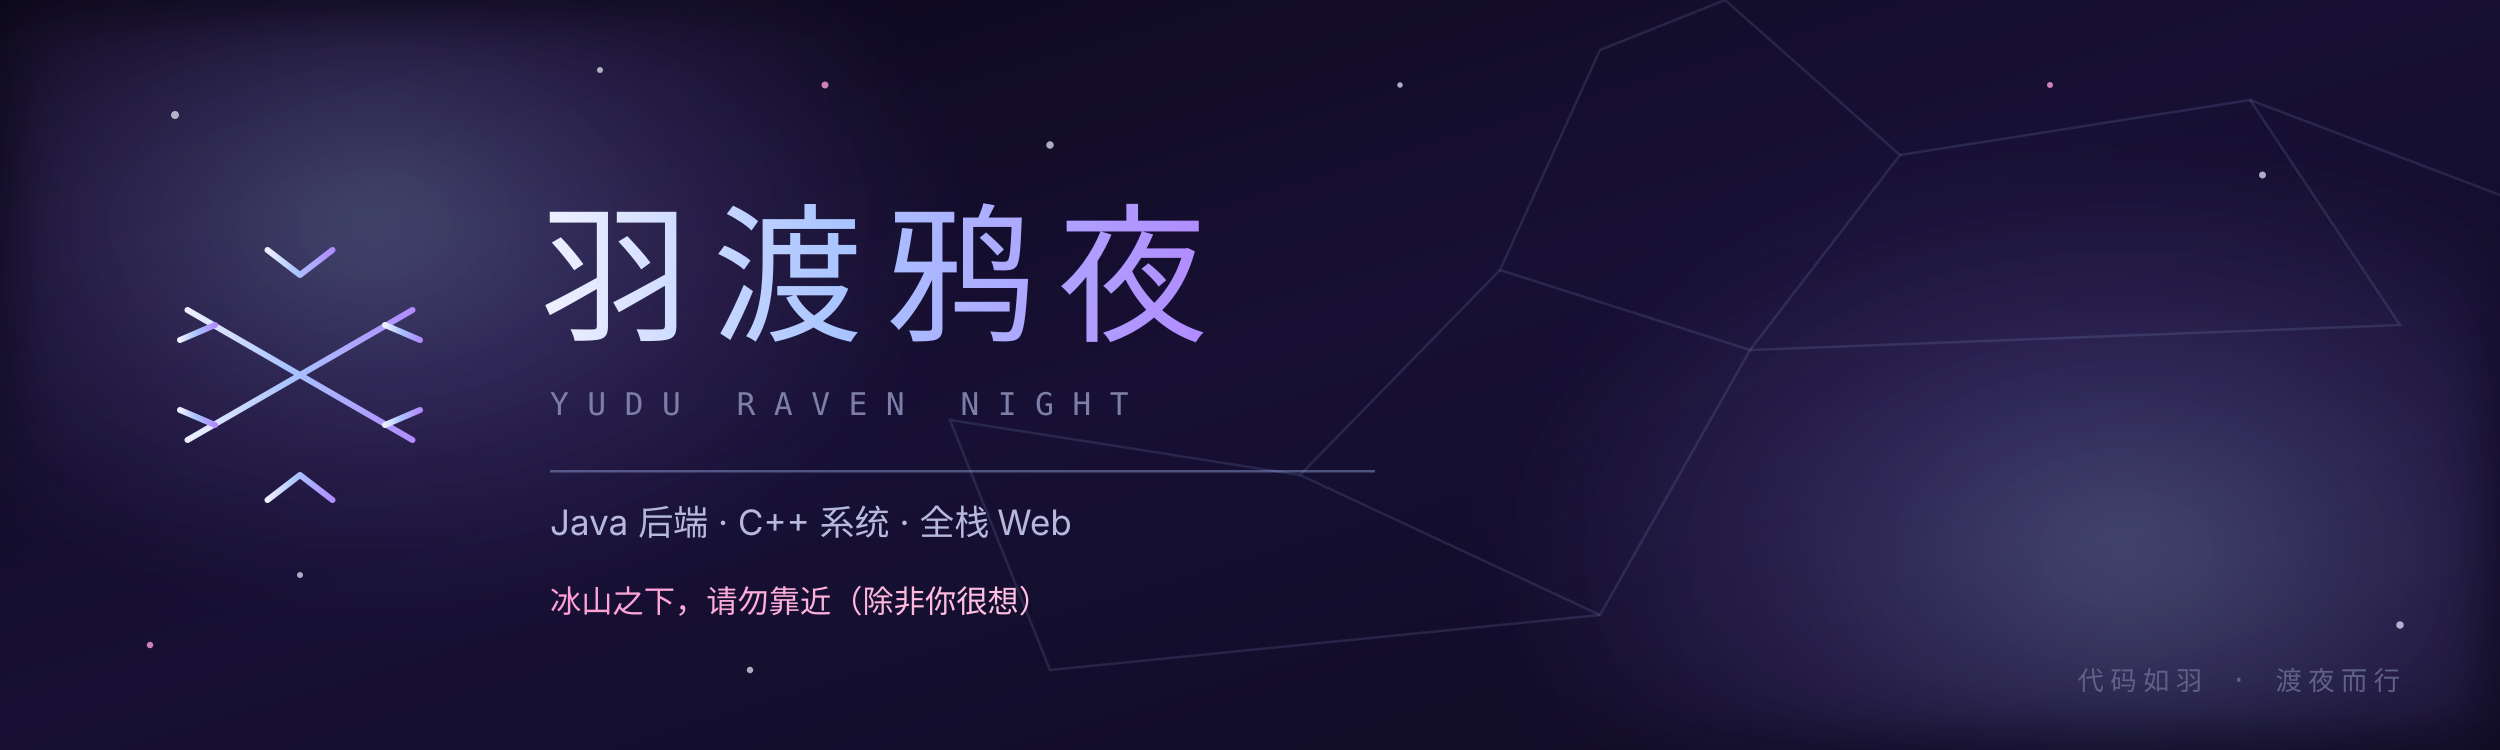
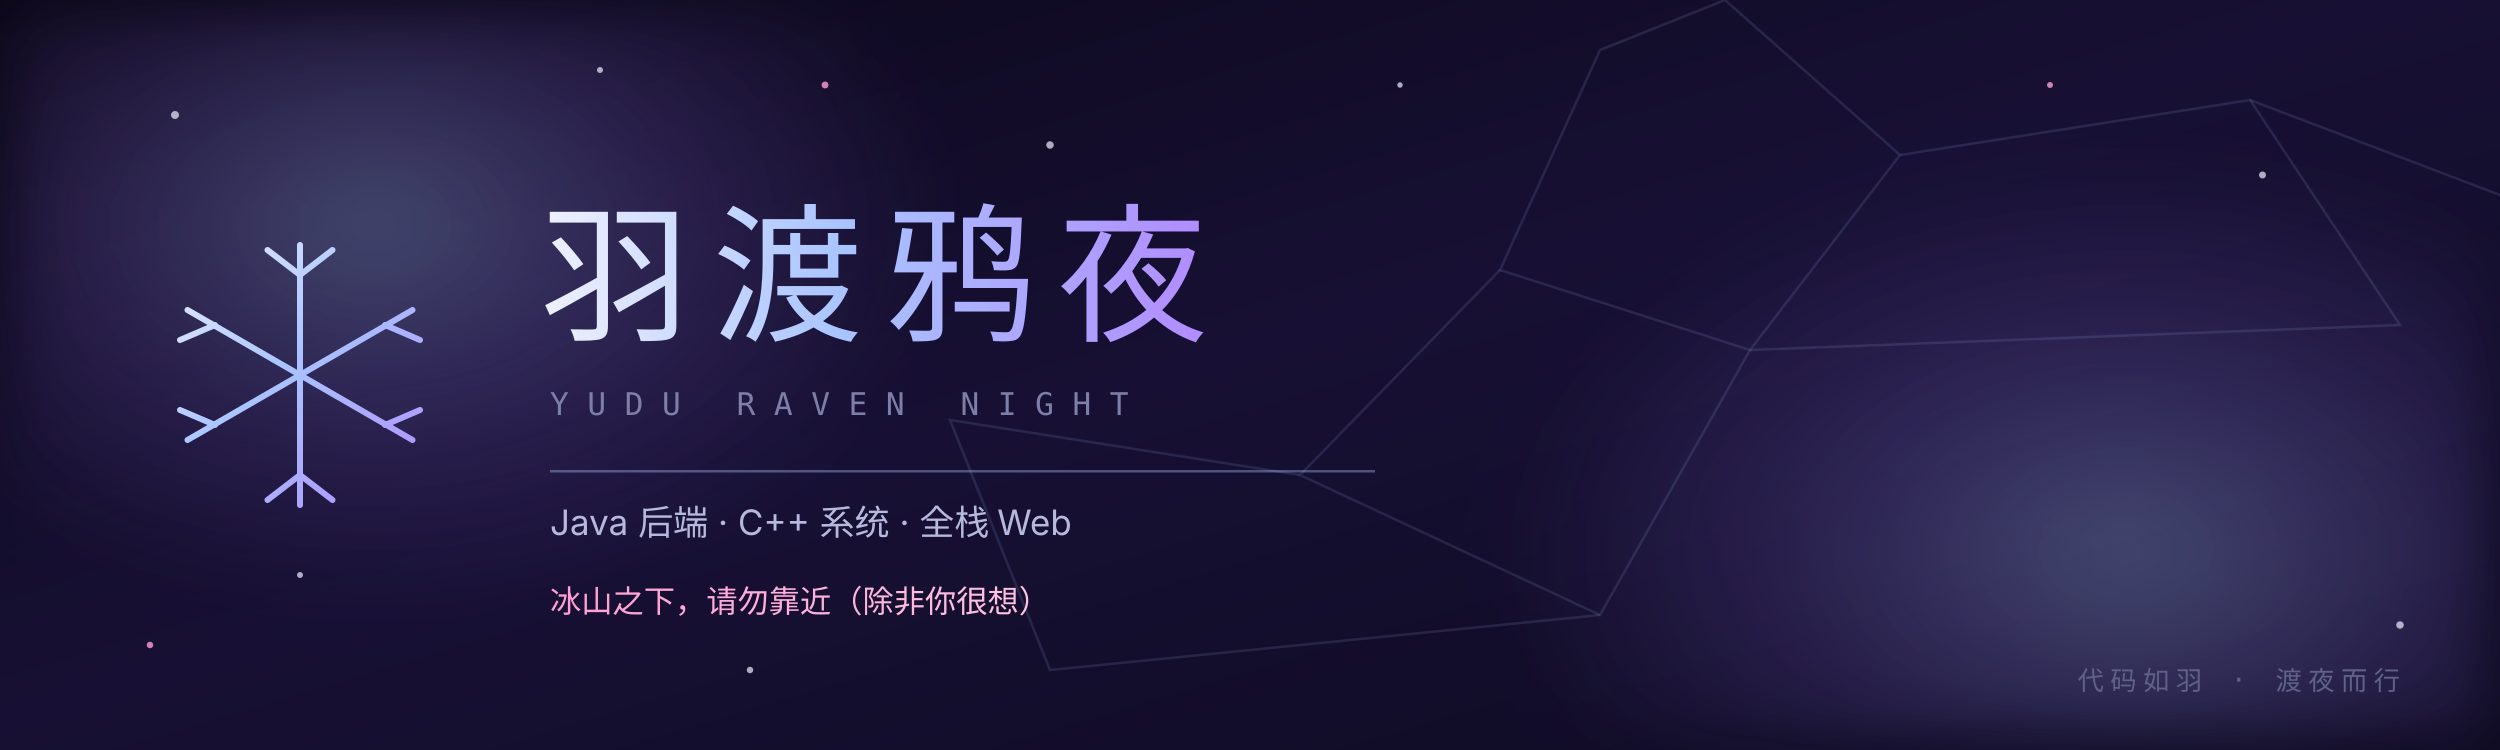
<svg xmlns="http://www.w3.org/2000/svg" viewBox="0 0 1000 300" width="1000" height="300" role="img" aria-label="羽渡鸦夜 · Yudu Raven Night">
  <defs>
    <linearGradient id="bg" x1="0" y1="0" x2="1" y2="1">
      <stop offset="0%" stop-color="#0b0718" />
      <stop offset="48%" stop-color="#171034" />
      <stop offset="100%" stop-color="#0d0a20" />
    </linearGradient>
    <linearGradient id="ice" x1="0" y1="0" x2="1" y2="0">
      <stop offset="0%" stop-color="#eef0ff" />
      <stop offset="45%" stop-color="#a9c4ff" />
      <stop offset="100%" stop-color="#b18cff" />
    </linearGradient>
    <linearGradient id="warm" x1="0" y1="0" x2="1" y2="0">
      <stop offset="0%" stop-color="#ff9ed4" />
      <stop offset="100%" stop-color="#ffc2e2" />
+     </linearGradient>
+     <linearGradient id="iceEmblem" gradientUnits="userSpaceOnUse" x1="-52" y1="-52" x2="52" y2="52">
+       <stop offset="0%" stop-color="#eef0ff" />
+       <stop offset="45%" stop-color="#a9c4ff" />
+       <stop offset="100%" stop-color="#b18cff" />
    </linearGradient>
    <radialGradient id="halo" cx="50%" cy="50%" r="50%">
      <stop offset="0%" stop-color="#a9c4ff" stop-opacity=".34" />
      <stop offset="60%" stop-color="#9d7bff" stop-opacity=".14" />
      <stop offset="100%" stop-color="#9d7bff" stop-opacity="0" />
    </radialGradient>
    <filter id="soft">
      <feGaussianBlur stdDeviation="16" />
    </filter>
  </defs>
  <rect width="1000" height="300" fill="url(#bg)" />
  <ellipse cx="150" cy="90" rx="230" ry="150" fill="url(#halo)" filter="url(#soft)" />
  <ellipse cx="850" cy="220" rx="250" ry="160" fill="url(#halo)" filter="url(#soft)" />
  <g stroke="#a9c4ff" stroke-opacity=".13" stroke-width="1" fill="none">
    <path d="M690 0 L760 62 L700 140 L600 108 L640 20 Z" />
    <path d="M760 62 L900 40 L960 130 L700 140" />
    <path d="M900 40 L1000 78" />
    <path d="M600 108 L520 190 L640 246 L700 140" />
    <path d="M520 190 L380 168 L420 268 L640 246" />
  </g>
  <g fill="#eef0ff" fill-opacity=".7">
    <circle cx="70" cy="46" r="1.6" />
    <circle cx="240" cy="28" r="1.2" />
    <circle cx="420" cy="58" r="1.5" />
    <circle cx="560" cy="34" r="1.1" />
    <circle cx="905" cy="70" r="1.4" />
    <circle cx="960" cy="250" r="1.5" />
    <circle cx="300" cy="268" r="1.3" />
    <circle cx="120" cy="230" r="1.2" />
  </g>
  <g fill="#ff9ed4" fill-opacity=".8">
    <circle cx="330" cy="34" r="1.4" />
    <circle cx="820" cy="34" r="1.2" />
    <circle cx="60" cy="258" r="1.3" />
  </g>
-   <g transform="translate(120,150)" stroke="url(#ice)" stroke-width="2.4" stroke-linecap="round" fill="none">
-     <path d="M0 -52 V52" />
+   <g transform="translate(120,150)" stroke="url(#iceEmblem)" stroke-width="2.4" stroke-linecap="round" fill="none">
+     <path d="M0 -52 v104" />
    <path d="M-45 -26 L45 26" />
    <path d="M45 -26 L-45 26" />
    <path d="M0 -40 L-13 -50 M0 -40 L13 -50" />
    <path d="M0 40 L-13 50 M0 40 L13 50" />
    <path d="M-34 -20 L-48 -14 M-34 20 L-48 14" />
    <path d="M34 -20 L48 -14 M34 20 L48 14" />
  </g>
  <g font-family="Georgia, 'Songti SC', 'Noto Serif SC', serif">
    <text x="216" y="132" font-size="60" letter-spacing="9" fill="url(#ice)">羽渡鸦夜</text>
  </g>
  <text x="220" y="166" font-family="Consolas, 'JetBrains Mono', monospace" font-size="12.5" letter-spacing="7.4" fill="#7d7fa8">YUDU RAVEN NIGHT</text>
  <rect x="220" y="188" width="330" height="1" fill="#a9c4ff" fill-opacity=".38" />
  <text x="220" y="214" font-family="Inter, 'PingFang SC', sans-serif" font-size="14" fill="#b6b9dd">Java 后端 · C++ 系统 · 全栈 Web</text>
  <text x="220" y="245" font-family="Inter, 'PingFang SC', sans-serif" font-size="12.5" fill="url(#warm)">冰山之下，请勿靠近（除非你很想）</text>
  <text x="960" y="276" text-anchor="end" font-family="Consolas, monospace" font-size="10.5" letter-spacing="2.6" fill="#5f6188">代码如羽 · 渡夜而行</text>
</svg>
